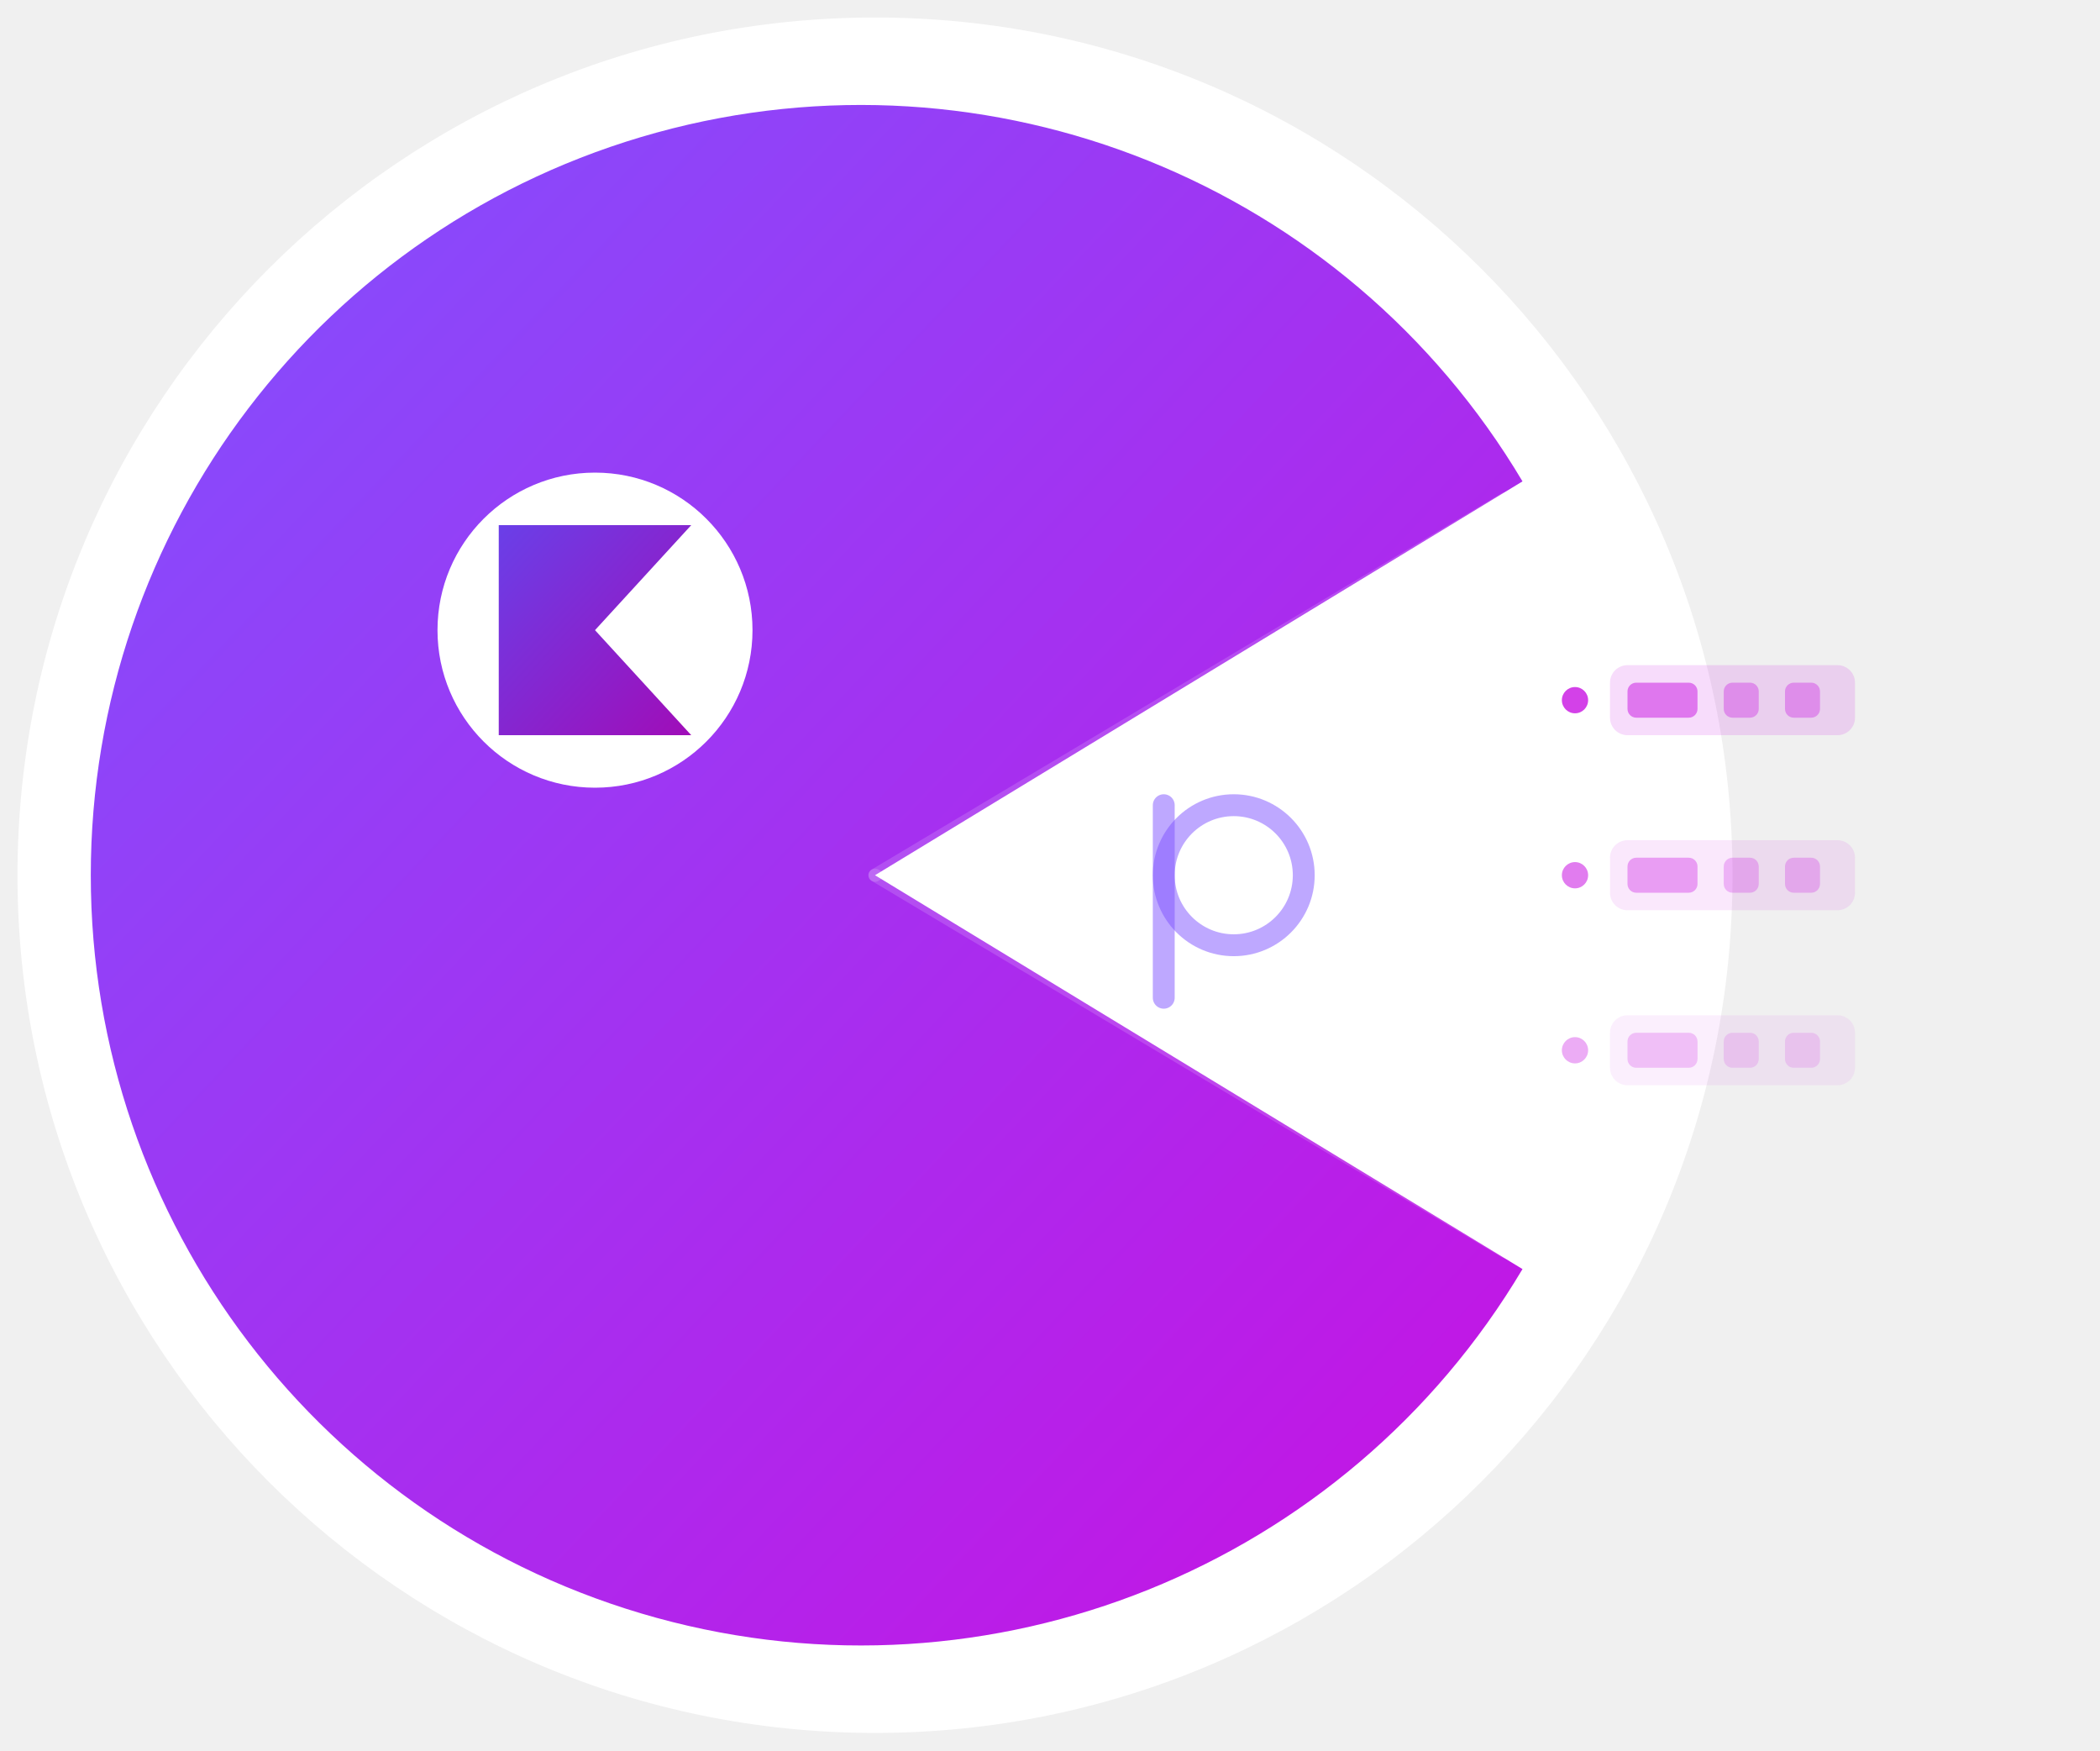
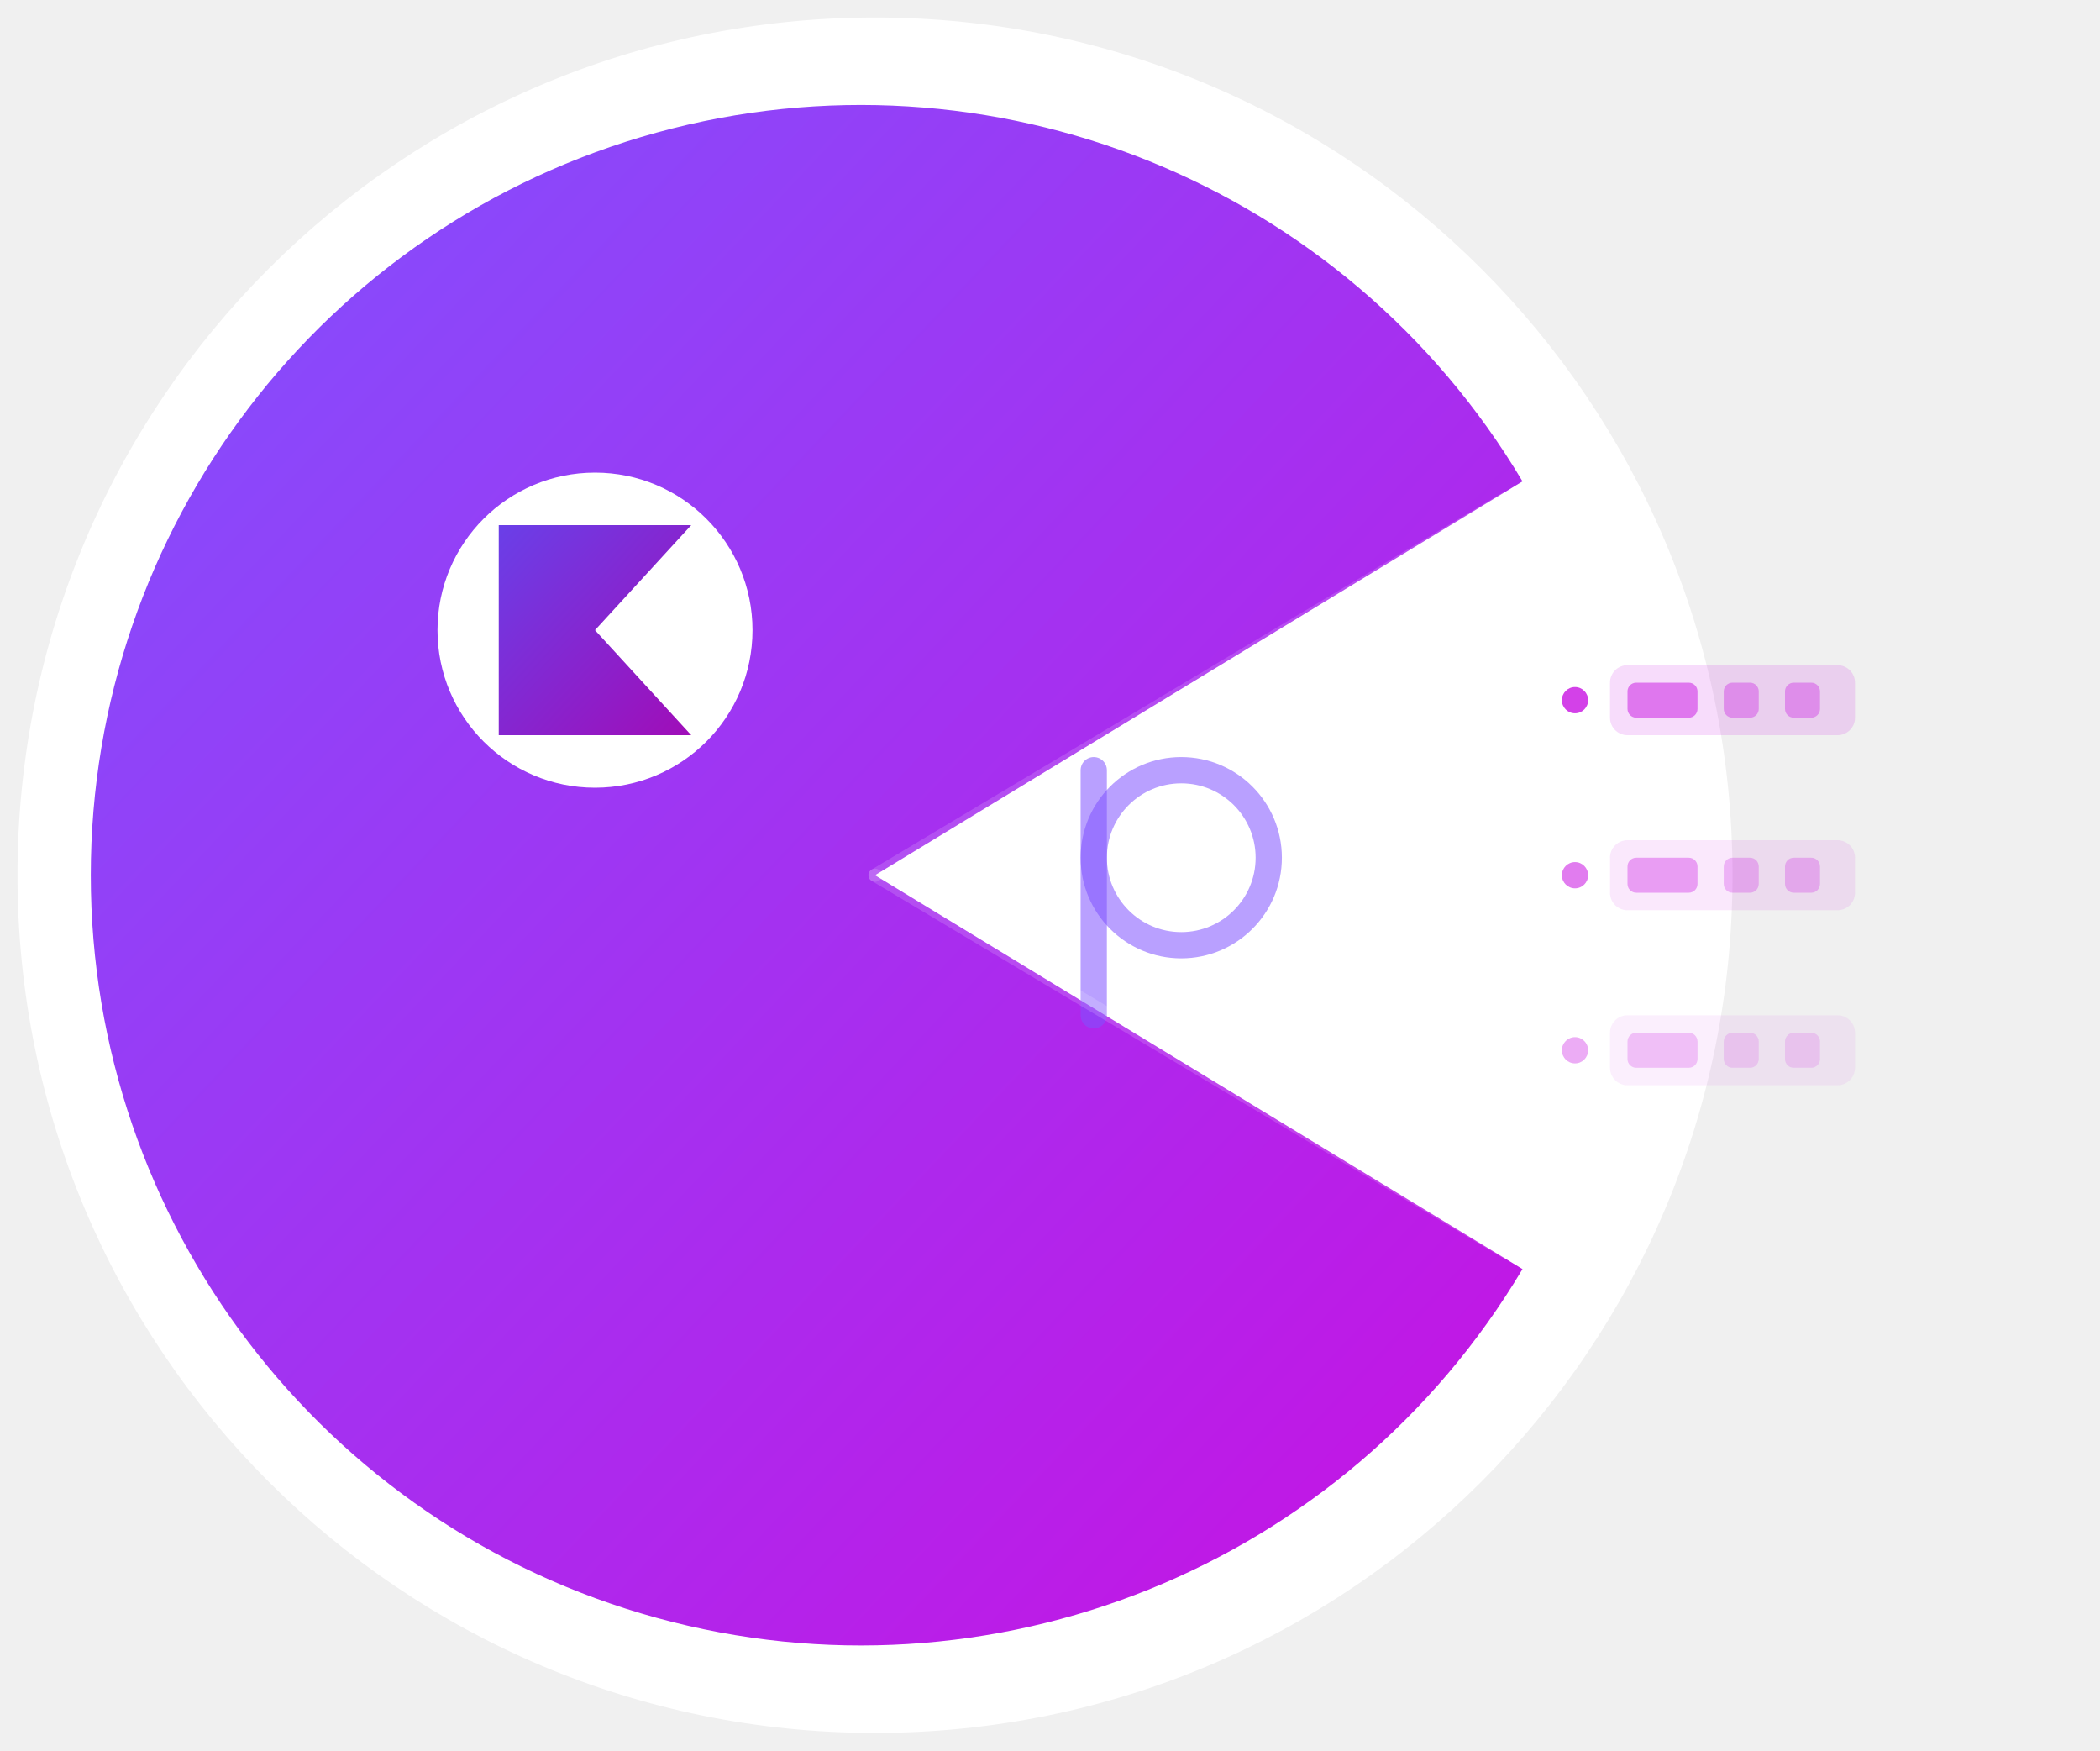
<svg xmlns="http://www.w3.org/2000/svg" viewBox="0 0 240 200" width="240" height="200">
  <defs>
    <linearGradient id="grad" x1="0%" y1="0%" x2="100%" y2="100%">
      <stop offset="0%" stop-color="#7F52FF" />
      <stop offset="100%" stop-color="#C811E2" />
    </linearGradient>
    <linearGradient id="grad-dark" x1="0%" y1="0%" x2="100%" y2="100%">
      <stop offset="0%" stop-color="#6A3FE8" />
      <stop offset="100%" stop-color="#A00DB8" />
    </linearGradient>
  </defs>
  <circle cx="100" cy="100" r="98" fill="white" />
  <path d="M100,100 L174,55 A88,88 0 1,0 174,145 Z" fill="url(#grad)" />
  <circle cx="68" cy="72" r="18" fill="white" />
  <path d="M57,60 L79,60 L68,72 L79,84 L57,84 Z" fill="url(#grad-dark)" />
-   <circle cx="141" cy="100" r="8" fill="none" stroke="rgba(127,82,255,0.5)" stroke-width="2.5" />
-   <line x1="133" y1="92" x2="133" y2="114" stroke="rgba(127,82,255,0.5)" stroke-width="2.5" stroke-linecap="round" />
+   <circle cx="135" cy="98" r="10" fill="none" stroke="rgba(127,82,255,0.55)" stroke-width="3" />
+   <line x1="125" y1="88" x2="125" y2="116" stroke="rgba(127,82,255,0.55)" stroke-width="3" stroke-linecap="round" />
  <line x1="100" y1="100" x2="172" y2="57" stroke="rgba(255,255,255,0.15)" stroke-width="1.5" stroke-linecap="round" />
  <line x1="100" y1="100" x2="172" y2="143" stroke="rgba(255,255,255,0.15)" stroke-width="1.5" stroke-linecap="round" />
  <circle cx="180" cy="80" r="1.5" fill="#C811E2" opacity="0.8" />
  <rect x="184" y="76" width="28" height="8" rx="2" fill="#C811E2" opacity="0.15" />
  <rect x="186" y="78" width="8" height="4" rx="1" fill="#C811E2" opacity="0.5" />
  <rect x="197" y="78" width="4" height="4" rx="1" fill="#C811E2" opacity="0.35" />
  <rect x="204" y="78" width="4" height="4" rx="1" fill="#C811E2" opacity="0.35" />
  <circle cx="180" cy="100" r="1.5" fill="#C811E2" opacity="0.55" />
  <rect x="184" y="96" width="28" height="8" rx="2" fill="#C811E2" opacity="0.1" />
  <rect x="186" y="98" width="8" height="4" rx="1" fill="#C811E2" opacity="0.35" />
  <rect x="197" y="98" width="4" height="4" rx="1" fill="#C811E2" opacity="0.25" />
  <rect x="204" y="98" width="4" height="4" rx="1" fill="#C811E2" opacity="0.25" />
  <circle cx="180" cy="120" r="1.5" fill="#C811E2" opacity="0.35" />
  <rect x="184" y="116" width="28" height="8" rx="2" fill="#C811E2" opacity="0.07" />
  <rect x="186" y="118" width="8" height="4" rx="1" fill="#C811E2" opacity="0.22" />
  <rect x="197" y="118" width="4" height="4" rx="1" fill="#C811E2" opacity="0.15" />
  <rect x="204" y="118" width="4" height="4" rx="1" fill="#C811E2" opacity="0.15" />
</svg>
